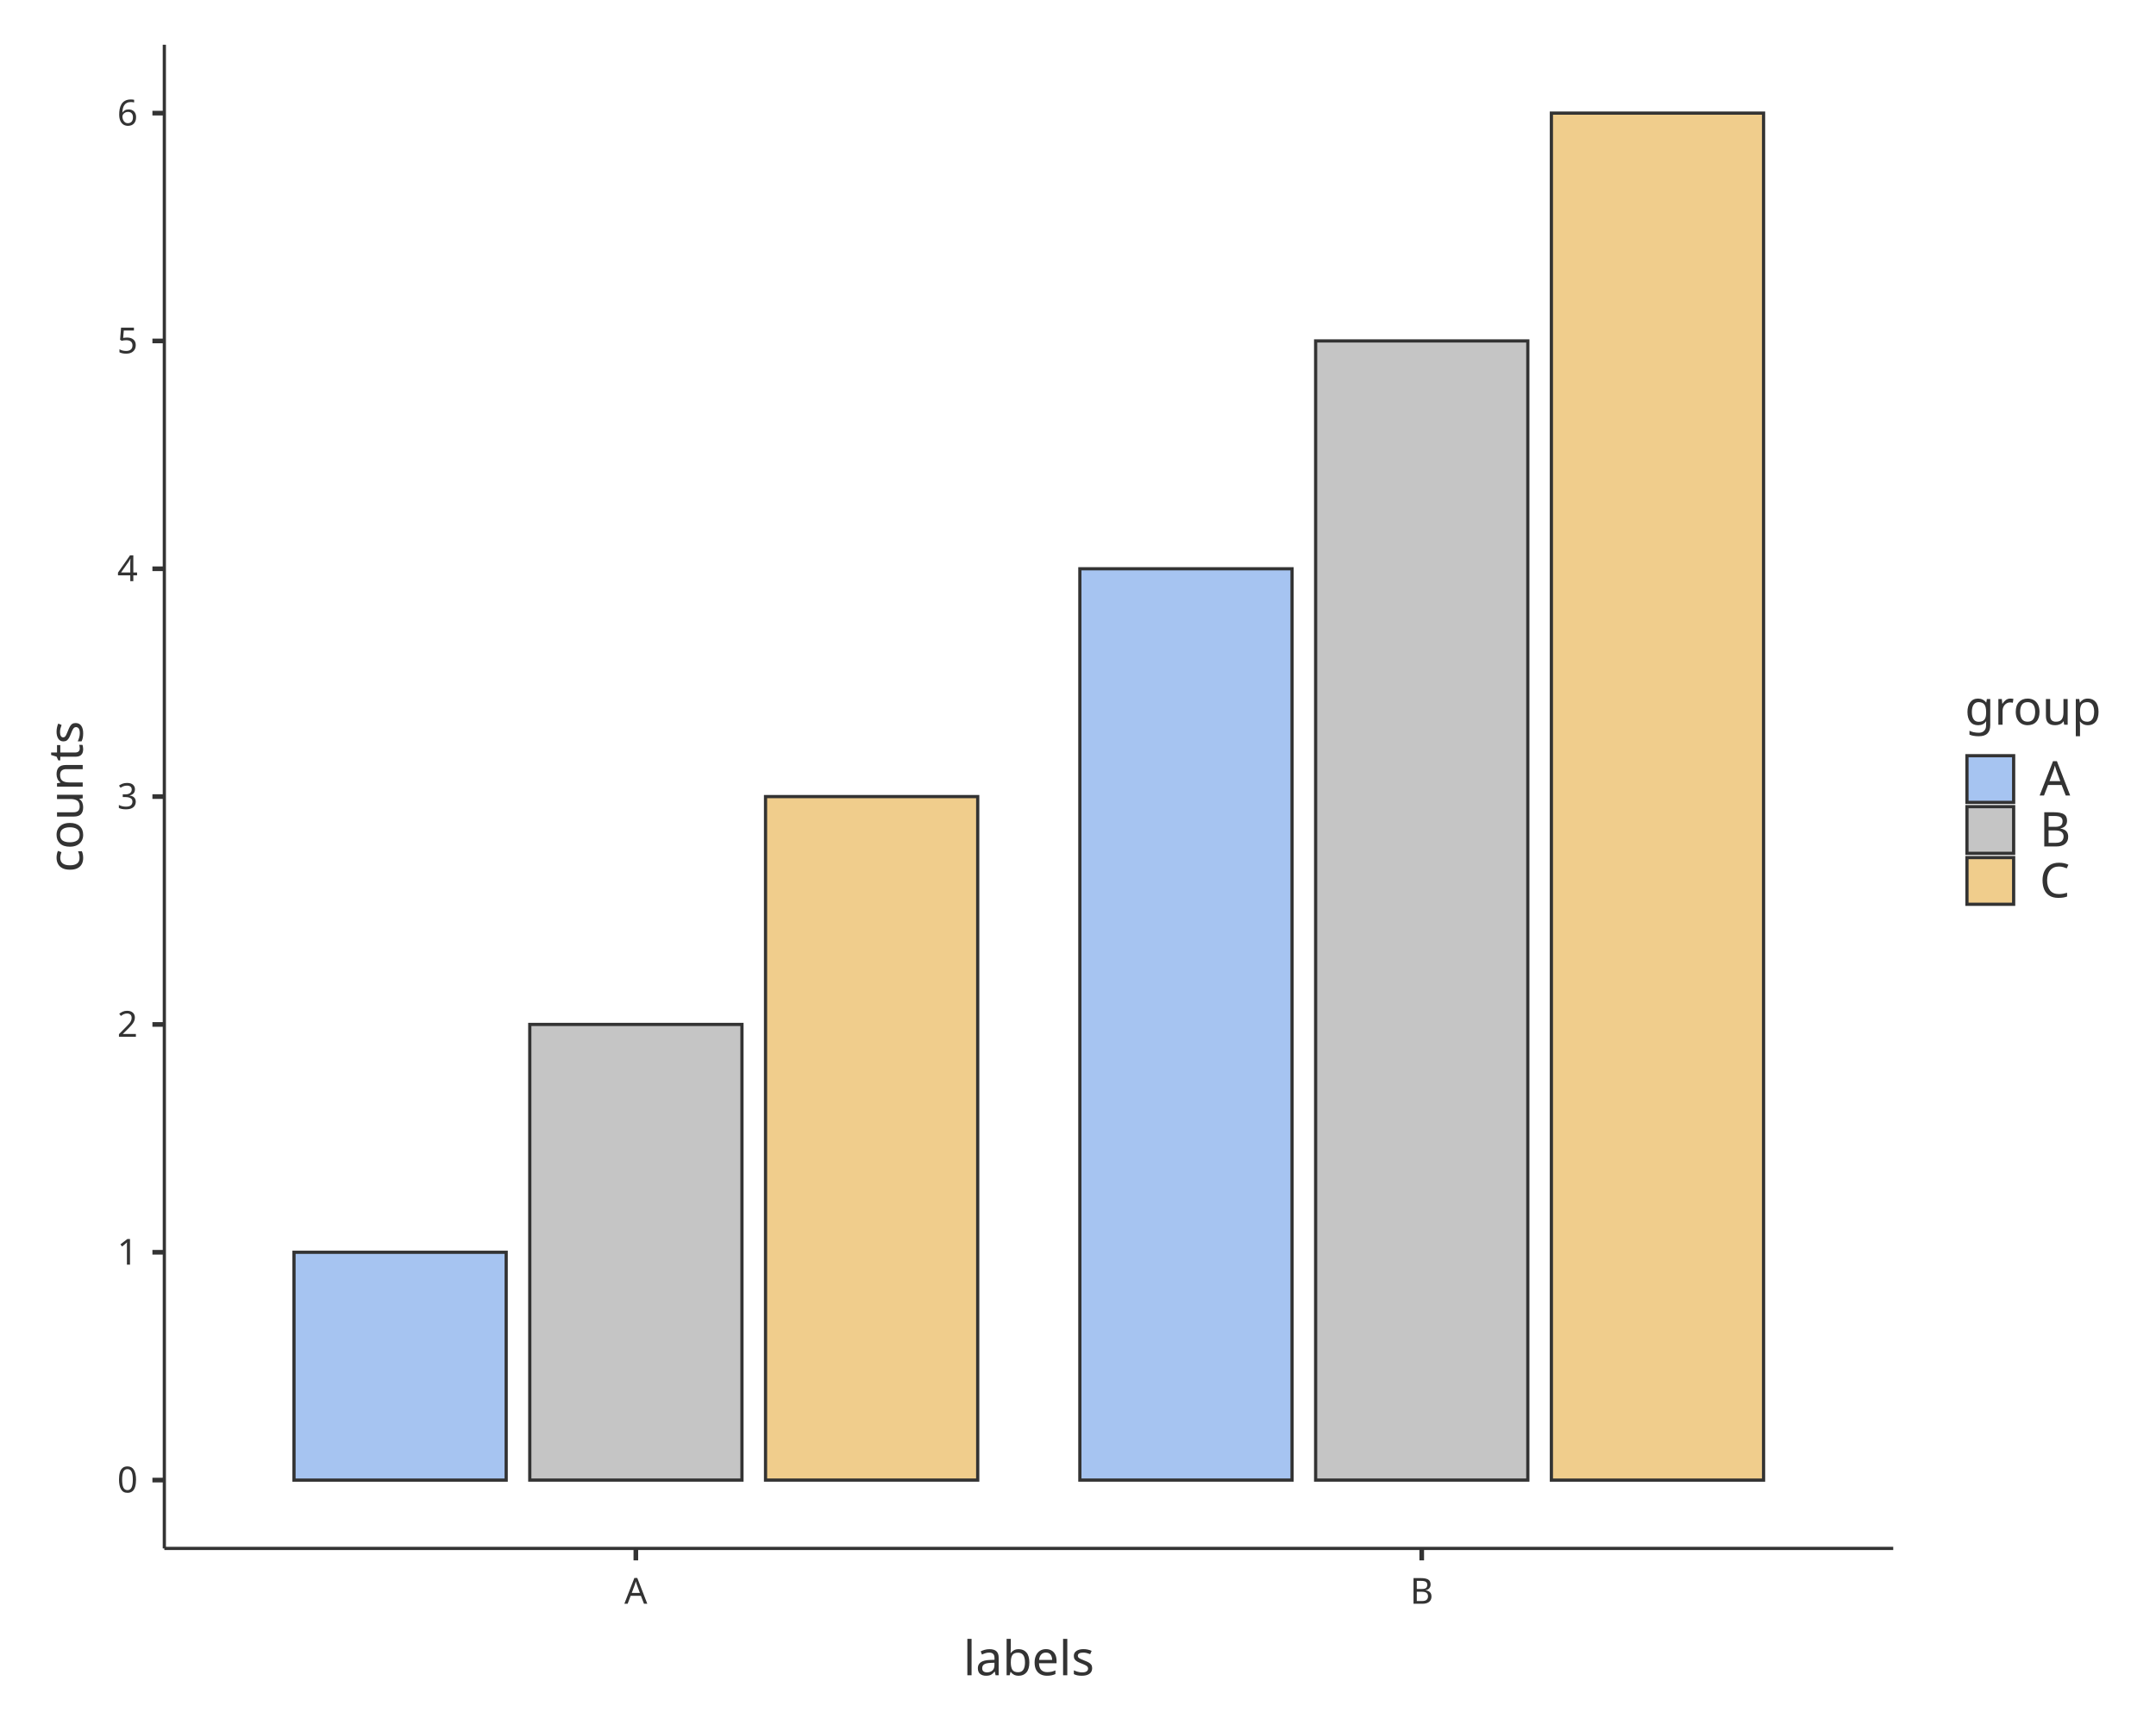
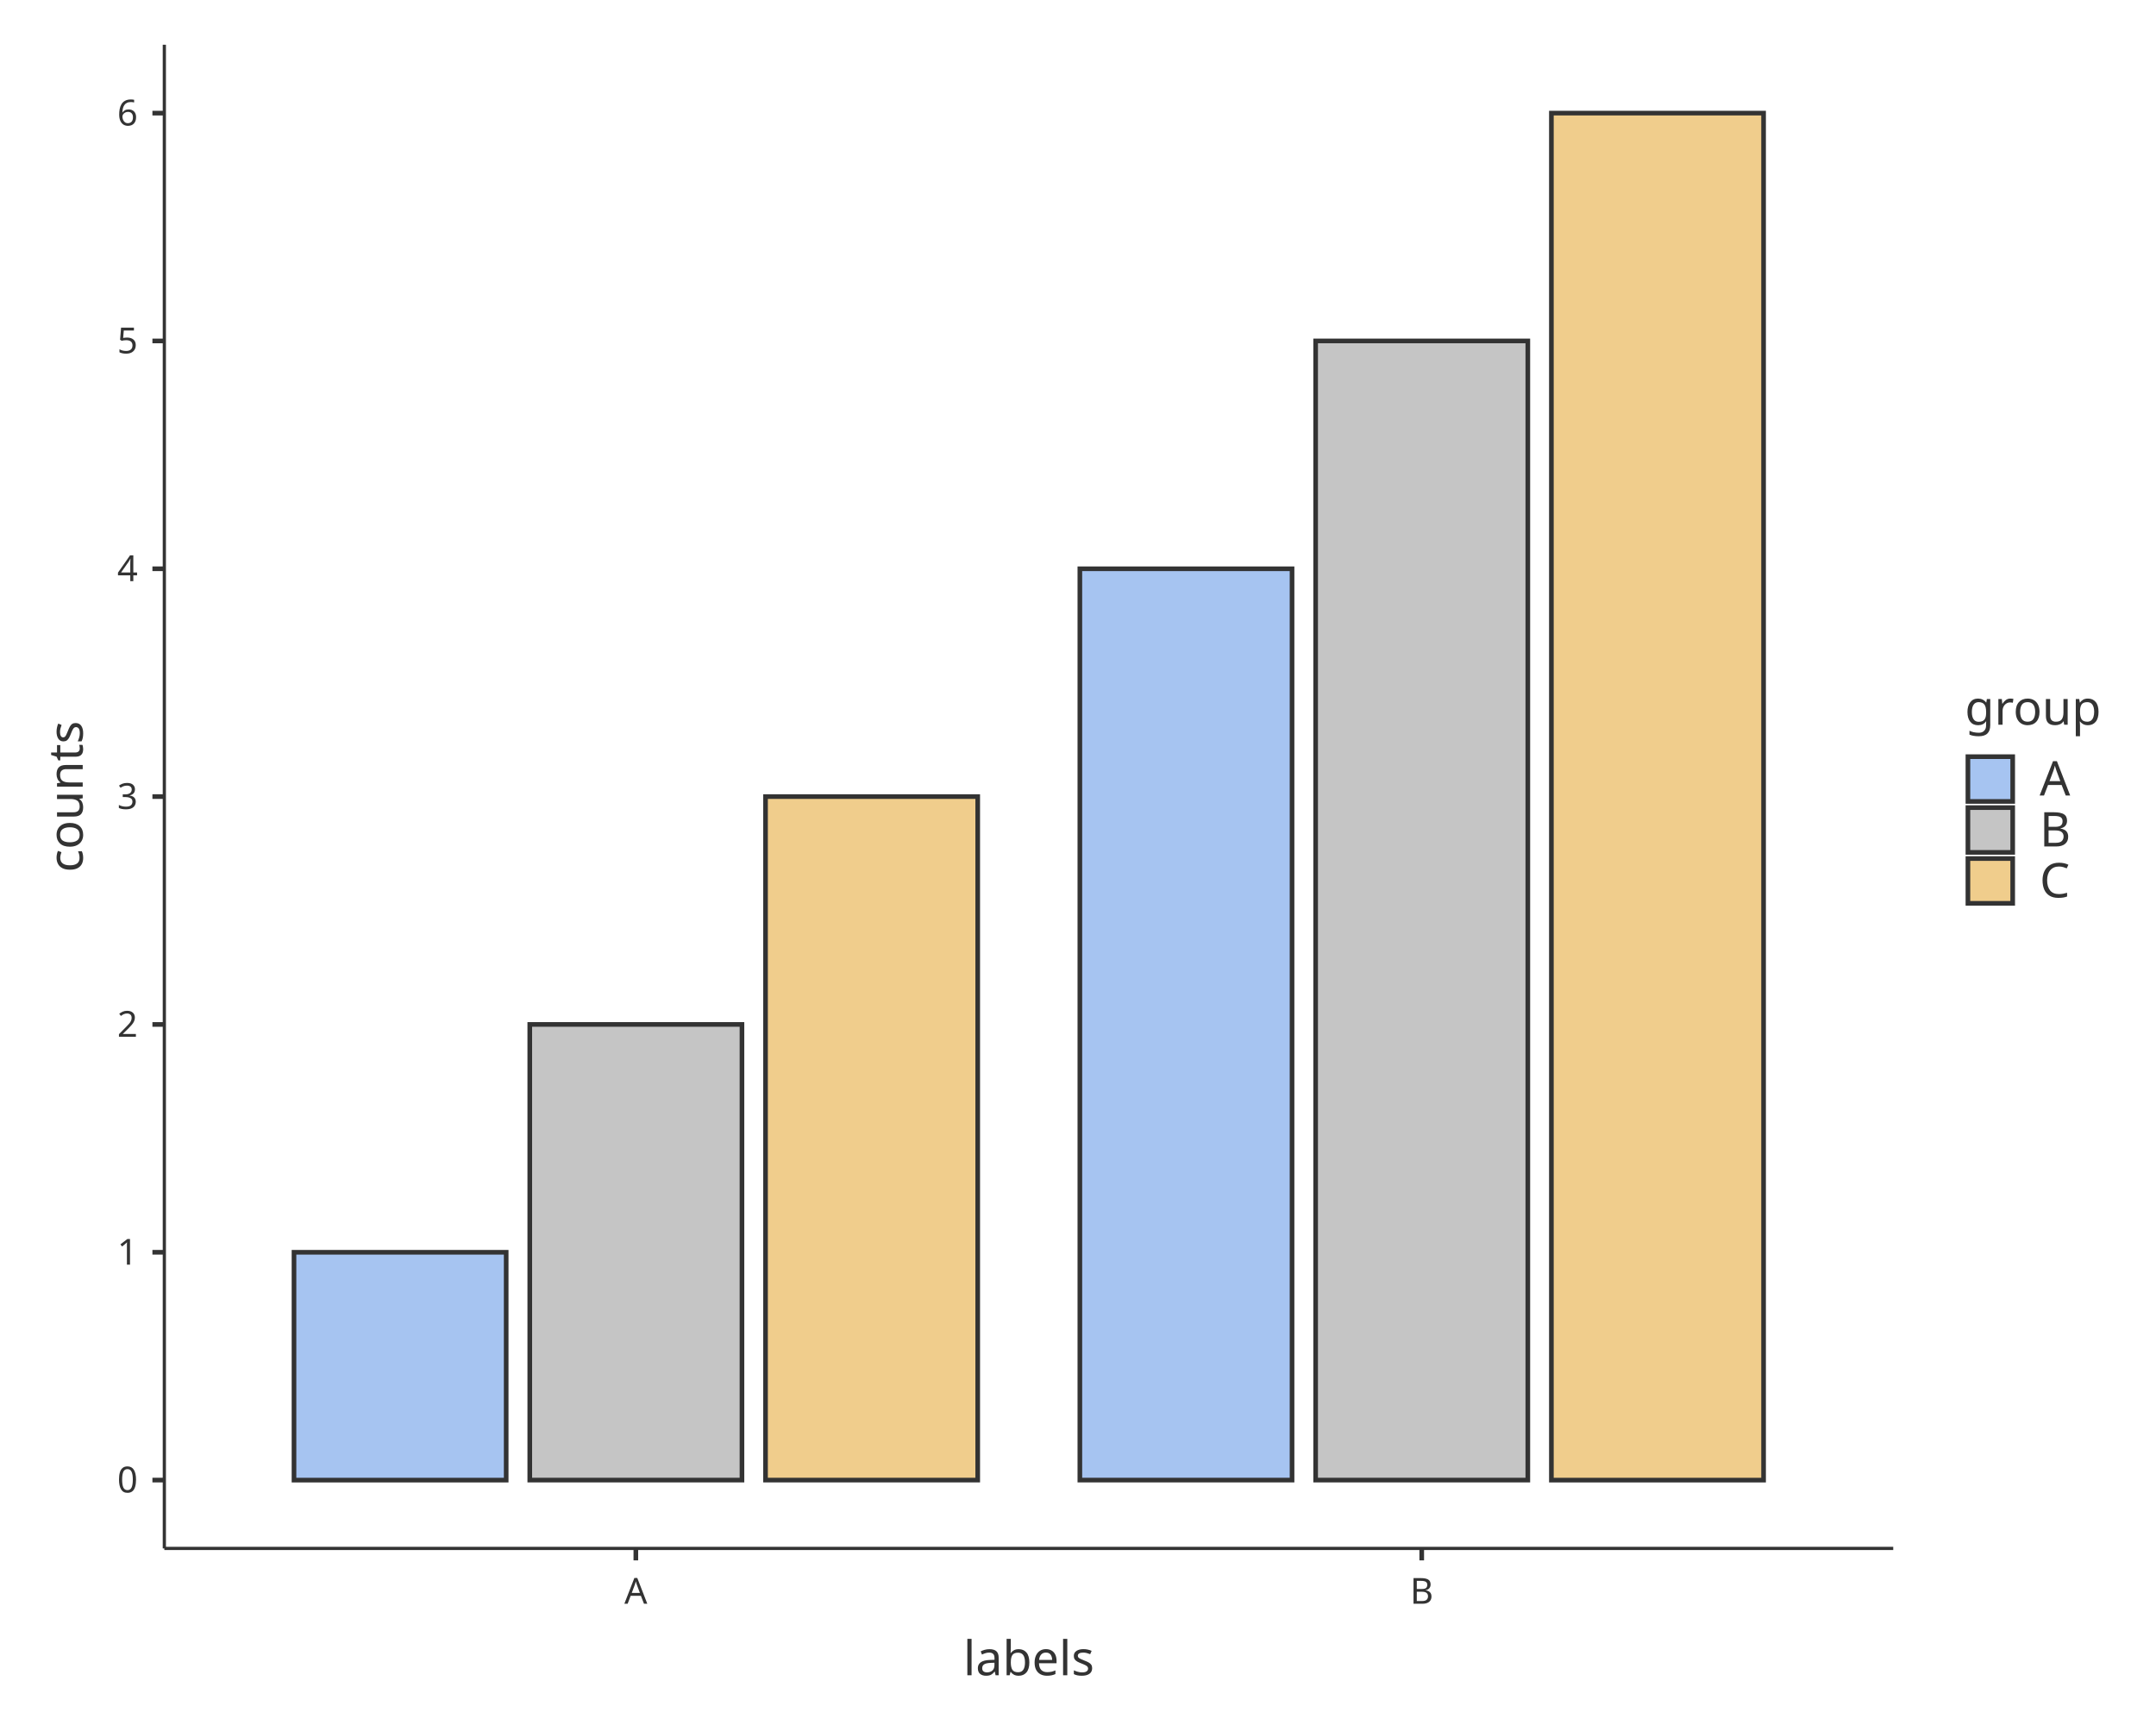
<svg xmlns="http://www.w3.org/2000/svg" class="svglite" data-engine-version="2.0" width="720.00pt" height="576.00pt" viewBox="0 0 720.00 576.00">
  <defs>
    <style type="text/css">
    .svglite line, .svglite polyline, .svglite polygon, .svglite path, .svglite rect, .svglite circle {
      fill: none;
      stroke: #000000;
      stroke-linecap: round;
      stroke-linejoin: round;
      stroke-miterlimit: 10.00;
    }
  </style>
  </defs>
  <rect width="100%" height="100%" style="stroke: none; fill: #FFFFFF;" />
  <defs>
    <clipPath id="cpMC4wMHw3MjAuMDB8MC4wMHw1NzYuMDA=">
      <rect x="0.00" y="0.00" width="720.00" height="576.00" />
    </clipPath>
  </defs>
  <g clip-path="url(#cpMC4wMHw3MjAuMDB8MC4wMHw1NzYuMDA=)">
    <rect x="0.00" y="0.00" width="720.00" height="576.00" style="stroke-width: 1.55; stroke: none;" />
  </g>
  <defs>
    <clipPath id="cpNTQuODh8NjMyLjI1fDE0Ljk0fDUxNy4wNA==">
      <rect x="54.88" y="14.94" width="577.37" height="502.10" />
    </clipPath>
  </defs>
  <g clip-path="url(#cpNTQuODh8NjMyLjI1fDE0Ljk0fDUxNy4wNA==)">
    <rect x="54.88" y="14.94" width="577.37" height="502.10" style="stroke-width: 1.55; stroke: none;" />
-     <rect x="98.18" y="418.15" width="70.86" height="76.08" style="stroke-width: 1.07; stroke: #333333; stroke-linecap: butt; stroke-linejoin: miter; fill: #A6C4F1;" />
-     <rect x="176.92" y="342.07" width="70.86" height="152.15" style="stroke-width: 1.07; stroke: #333333; stroke-linecap: butt; stroke-linejoin: miter; fill: #C5C5C5;" />
-     <rect x="255.65" y="265.99" width="70.86" height="228.23" style="stroke-width: 1.07; stroke: #333333; stroke-linecap: butt; stroke-linejoin: miter; fill: #F0CD8C;" />
-     <rect x="360.62" y="189.92" width="70.86" height="304.30" style="stroke-width: 1.07; stroke: #333333; stroke-linecap: butt; stroke-linejoin: miter; fill: #A6C4F1;" />
-     <rect x="439.36" y="113.84" width="70.86" height="380.38" style="stroke-width: 1.07; stroke: #333333; stroke-linecap: butt; stroke-linejoin: miter; fill: #C5C5C5;" />
-     <rect x="518.09" y="37.77" width="70.86" height="456.46" style="stroke-width: 1.07; stroke: #333333; stroke-linecap: butt; stroke-linejoin: miter; fill: #F0CD8C;" />
+     <rect x="98.18" y="418.15" width="70.86" height="76.08" style="stroke-width: 1.55; stroke: #333333; stroke-linecap: butt; stroke-linejoin: miter; fill: #A6C4F1;" />
+     <rect x="176.92" y="342.07" width="70.86" height="152.15" style="stroke-width: 1.55; stroke: #333333; stroke-linecap: butt; stroke-linejoin: miter; fill: #C5C5C5;" />
+     <rect x="255.65" y="265.99" width="70.86" height="228.23" style="stroke-width: 1.55; stroke: #333333; stroke-linecap: butt; stroke-linejoin: miter; fill: #F0CD8C;" />
+     <rect x="360.62" y="189.92" width="70.86" height="304.30" style="stroke-width: 1.55; stroke: #333333; stroke-linecap: butt; stroke-linejoin: miter; fill: #A6C4F1;" />
+     <rect x="439.36" y="113.84" width="70.86" height="380.38" style="stroke-width: 1.55; stroke: #333333; stroke-linecap: butt; stroke-linejoin: miter; fill: #C5C5C5;" />
+     <rect x="518.09" y="37.77" width="70.86" height="456.46" style="stroke-width: 1.55; stroke: #333333; stroke-linecap: butt; stroke-linejoin: miter; fill: #F0CD8C;" />
  </g>
  <g clip-path="url(#cpMC4wMHw3MjAuMDB8MC4wMHw1NzYuMDA=)">
    <polyline points="54.88,517.04 54.88,14.94 " style="stroke-width: 1.07; stroke: #333333; stroke-linecap: butt;" />
    <text x="42.58" y="498.35" text-anchor="middle" style="font-size: 12.00px; fill: #333333; font-family: sans;" textLength="6.67px" lengthAdjust="spacingAndGlyphs">0</text>
    <text x="42.58" y="422.28" text-anchor="middle" style="font-size: 12.00px; fill: #333333; font-family: sans;" textLength="6.67px" lengthAdjust="spacingAndGlyphs">1</text>
    <text x="42.58" y="346.20" text-anchor="middle" style="font-size: 12.00px; fill: #333333; font-family: sans;" textLength="6.67px" lengthAdjust="spacingAndGlyphs">2</text>
    <text x="42.58" y="270.12" text-anchor="middle" style="font-size: 12.00px; fill: #333333; font-family: sans;" textLength="6.67px" lengthAdjust="spacingAndGlyphs">3</text>
    <text x="42.58" y="194.05" text-anchor="middle" style="font-size: 12.00px; fill: #333333; font-family: sans;" textLength="6.67px" lengthAdjust="spacingAndGlyphs">4</text>
    <text x="42.58" y="117.97" text-anchor="middle" style="font-size: 12.00px; fill: #333333; font-family: sans;" textLength="6.67px" lengthAdjust="spacingAndGlyphs">5</text>
    <text x="42.58" y="41.90" text-anchor="middle" style="font-size: 12.00px; fill: #333333; font-family: sans;" textLength="6.67px" lengthAdjust="spacingAndGlyphs">6</text>
    <polyline points="50.90,494.22 54.88,494.22 " style="stroke-width: 1.55; stroke: #333333; stroke-linecap: butt;" />
    <polyline points="50.90,418.15 54.88,418.15 " style="stroke-width: 1.55; stroke: #333333; stroke-linecap: butt;" />
    <polyline points="50.90,342.07 54.88,342.07 " style="stroke-width: 1.55; stroke: #333333; stroke-linecap: butt;" />
    <polyline points="50.90,265.99 54.88,265.99 " style="stroke-width: 1.55; stroke: #333333; stroke-linecap: butt;" />
    <polyline points="50.90,189.92 54.88,189.92 " style="stroke-width: 1.55; stroke: #333333; stroke-linecap: butt;" />
    <polyline points="50.90,113.84 54.88,113.84 " style="stroke-width: 1.55; stroke: #333333; stroke-linecap: butt;" />
    <polyline points="50.90,37.77 54.88,37.77 " style="stroke-width: 1.55; stroke: #333333; stroke-linecap: butt;" />
    <polyline points="54.88,517.04 632.25,517.04 " style="stroke-width: 1.07; stroke: #333333; stroke-linecap: butt;" />
    <polyline points="212.34,521.03 212.34,517.04 " style="stroke-width: 1.55; stroke: #333333; stroke-linecap: butt;" />
    <polyline points="474.79,521.03 474.79,517.04 " style="stroke-width: 1.55; stroke: #333333; stroke-linecap: butt;" />
    <text x="212.34" y="535.51" text-anchor="middle" style="font-size: 12.00px; fill: #333333; font-family: sans;" textLength="8.01px" lengthAdjust="spacingAndGlyphs">A</text>
    <text x="474.79" y="535.51" text-anchor="middle" style="font-size: 12.00px; fill: #333333; font-family: sans;" textLength="8.01px" lengthAdjust="spacingAndGlyphs">B</text>
    <text x="343.57" y="559.40" text-anchor="middle" style="font-size: 16.00px; fill: #333333; font-family: sans;" textLength="41.81px" lengthAdjust="spacingAndGlyphs">labels</text>
    <text transform="translate(27.62,265.99) rotate(-90)" text-anchor="middle" style="font-size: 16.00px; fill: #333333; font-family: sans;" textLength="47.16px" lengthAdjust="spacingAndGlyphs">counts</text>
    <rect x="648.19" y="221.36" width="56.87" height="89.27" style="stroke-width: 1.55; stroke: none;" />
    <text x="656.16" y="242.00" style="font-size: 16.00px; fill: #333333; font-family: sans;" textLength="40.92px" lengthAdjust="spacingAndGlyphs">group</text>
-     <rect x="656.87" y="252.34" width="15.59" height="15.59" style="stroke-width: 1.07; stroke: #333333; stroke-linecap: butt; stroke-linejoin: miter; fill: #A6C4F1;" />
-     <rect x="656.87" y="269.35" width="15.59" height="15.59" style="stroke-width: 1.07; stroke: #333333; stroke-linecap: butt; stroke-linejoin: miter; fill: #C5C5C5;" />
-     <rect x="656.87" y="286.36" width="15.59" height="15.59" style="stroke-width: 1.07; stroke: #333333; stroke-linecap: butt; stroke-linejoin: miter; fill: #F0CD8C;" />
+     <rect x="657.19" y="252.66" width="14.95" height="14.95" style="stroke-width: 1.55; stroke: #333333; stroke-linecap: butt; stroke-linejoin: miter; fill: #A6C4F1;" />
+     <rect x="657.19" y="269.67" width="14.95" height="14.95" style="stroke-width: 1.55; stroke: #333333; stroke-linecap: butt; stroke-linejoin: miter; fill: #C5C5C5;" />
+     <rect x="657.19" y="286.68" width="14.95" height="14.95" style="stroke-width: 1.55; stroke: #333333; stroke-linecap: butt; stroke-linejoin: miter; fill: #F0CD8C;" />
    <text x="681.14" y="265.64" style="font-size: 16.00px; fill: #333333; font-family: sans;" textLength="10.68px" lengthAdjust="spacingAndGlyphs">A</text>
    <text x="681.14" y="282.65" style="font-size: 16.00px; fill: #333333; font-family: sans;" textLength="10.68px" lengthAdjust="spacingAndGlyphs">B</text>
    <text x="681.14" y="299.66" style="font-size: 16.00px; fill: #333333; font-family: sans;" textLength="11.56px" lengthAdjust="spacingAndGlyphs">C</text>
  </g>
</svg>
